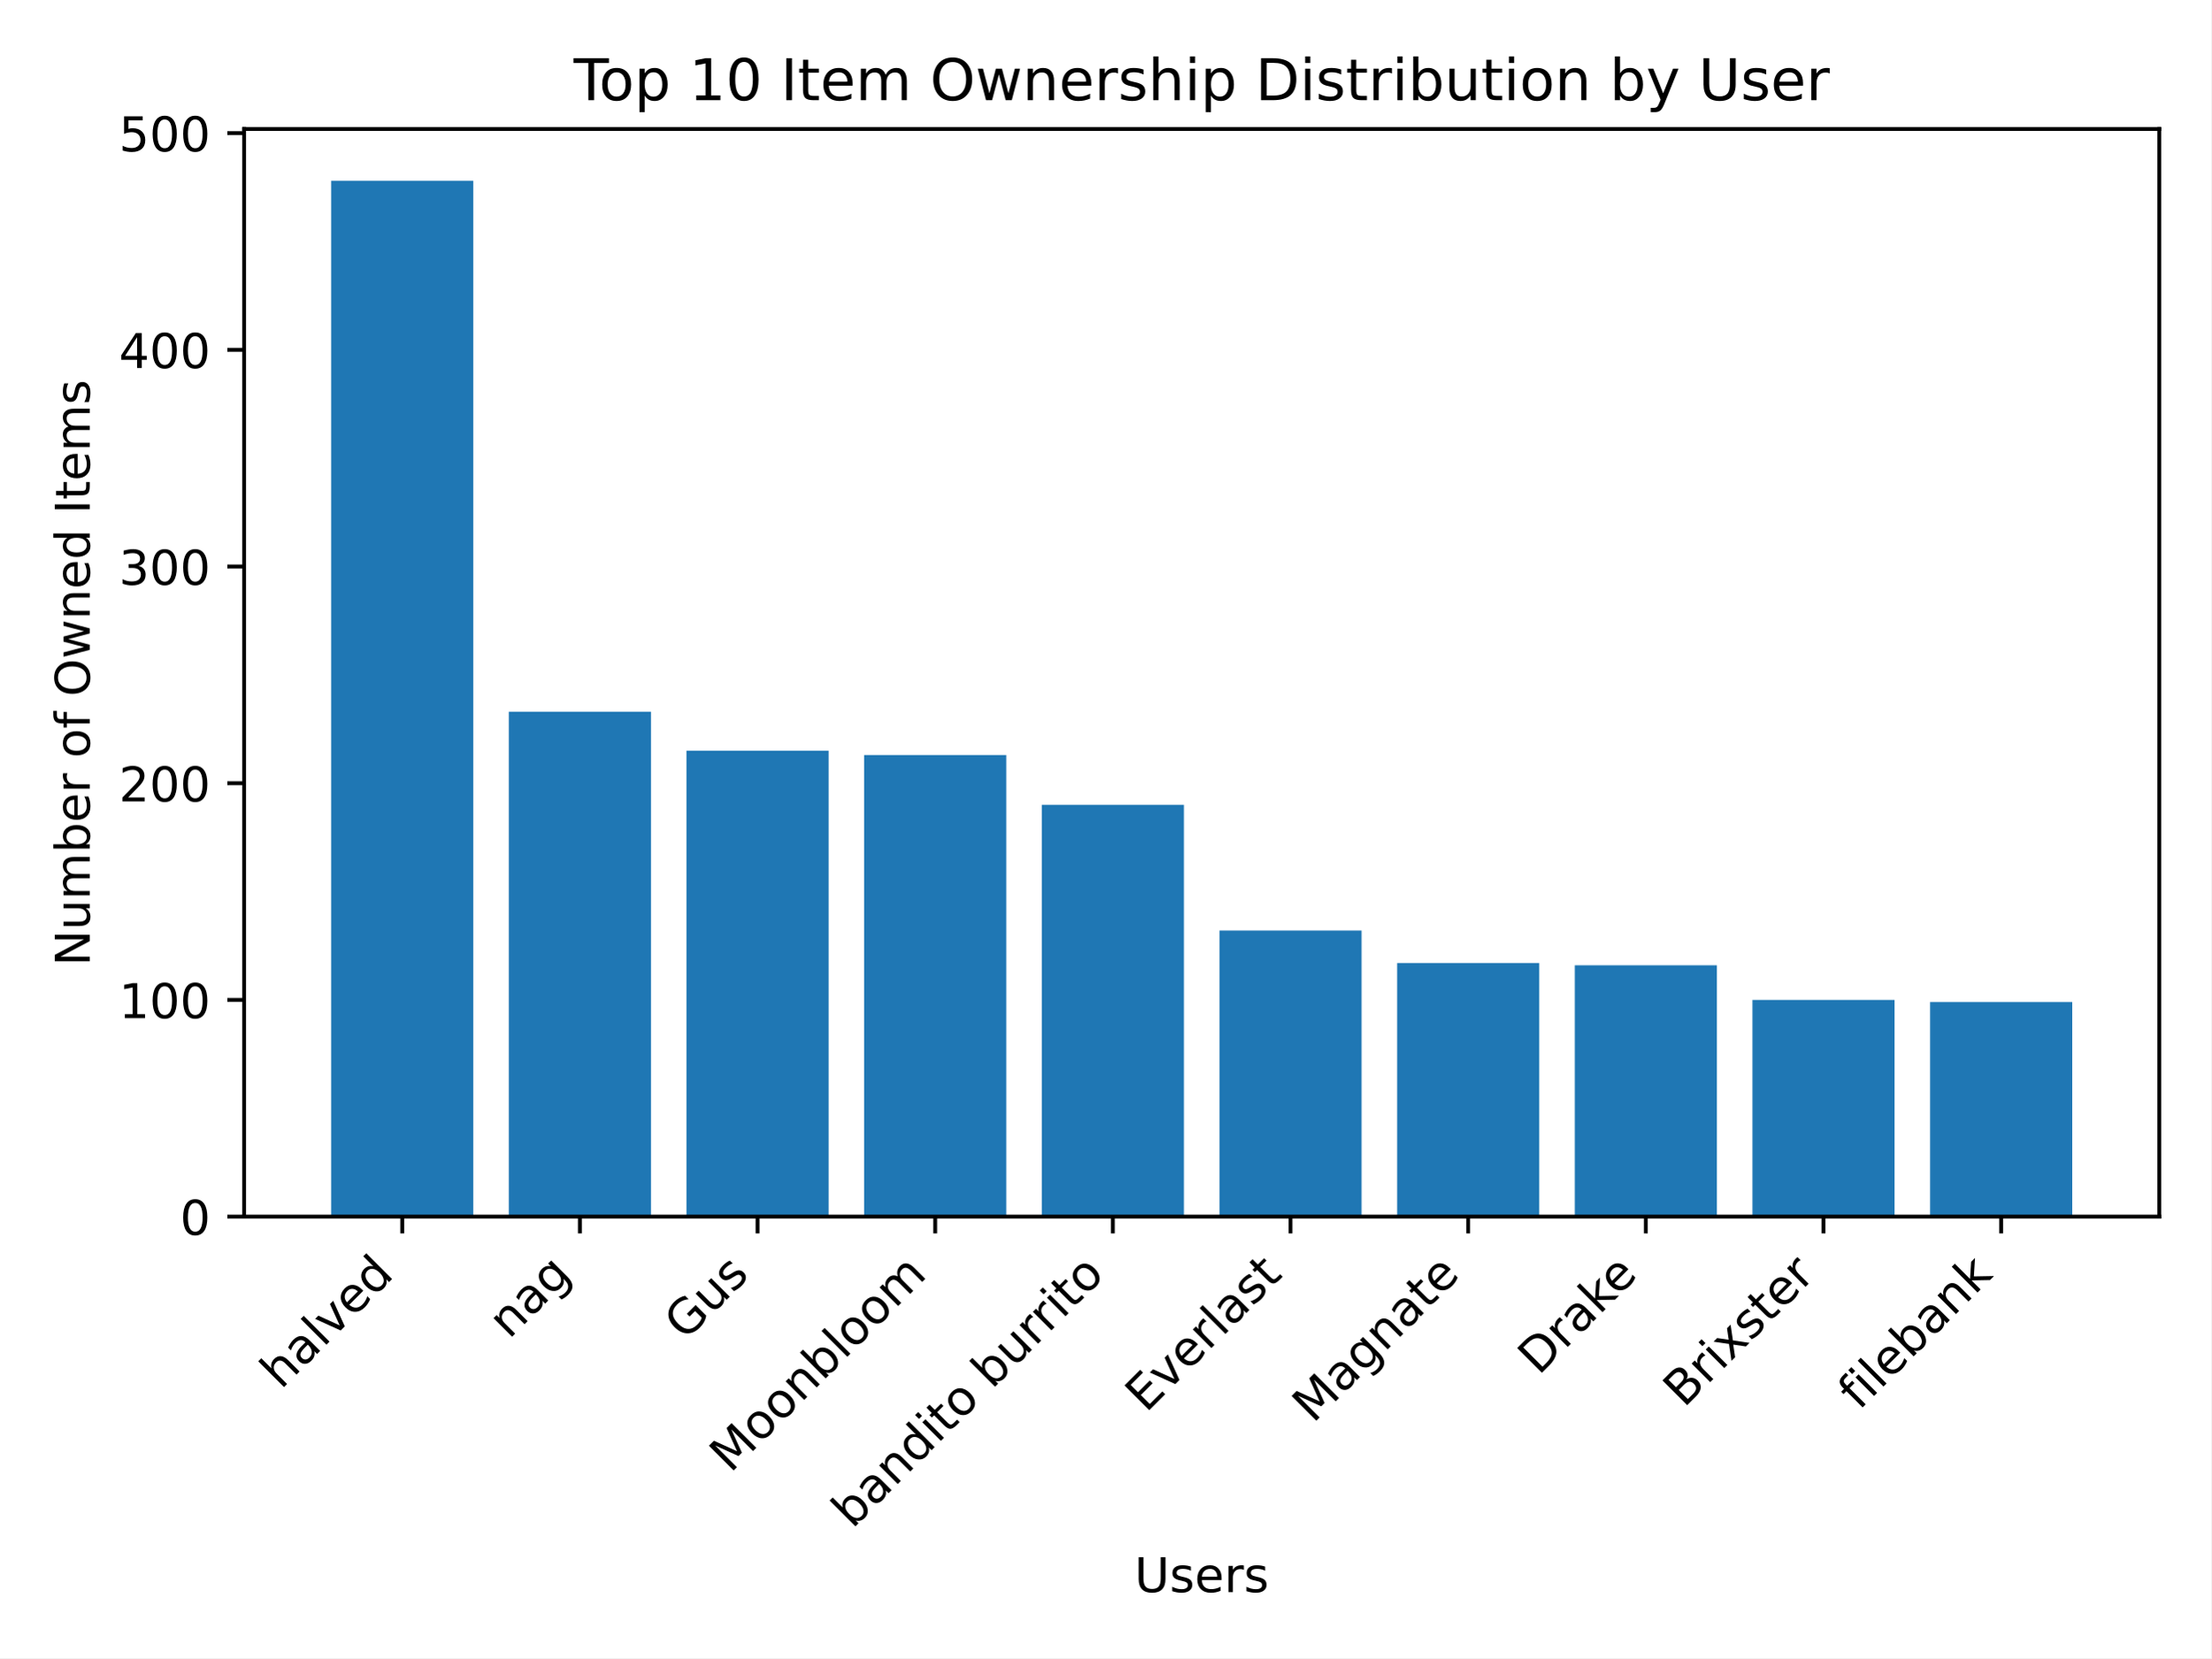
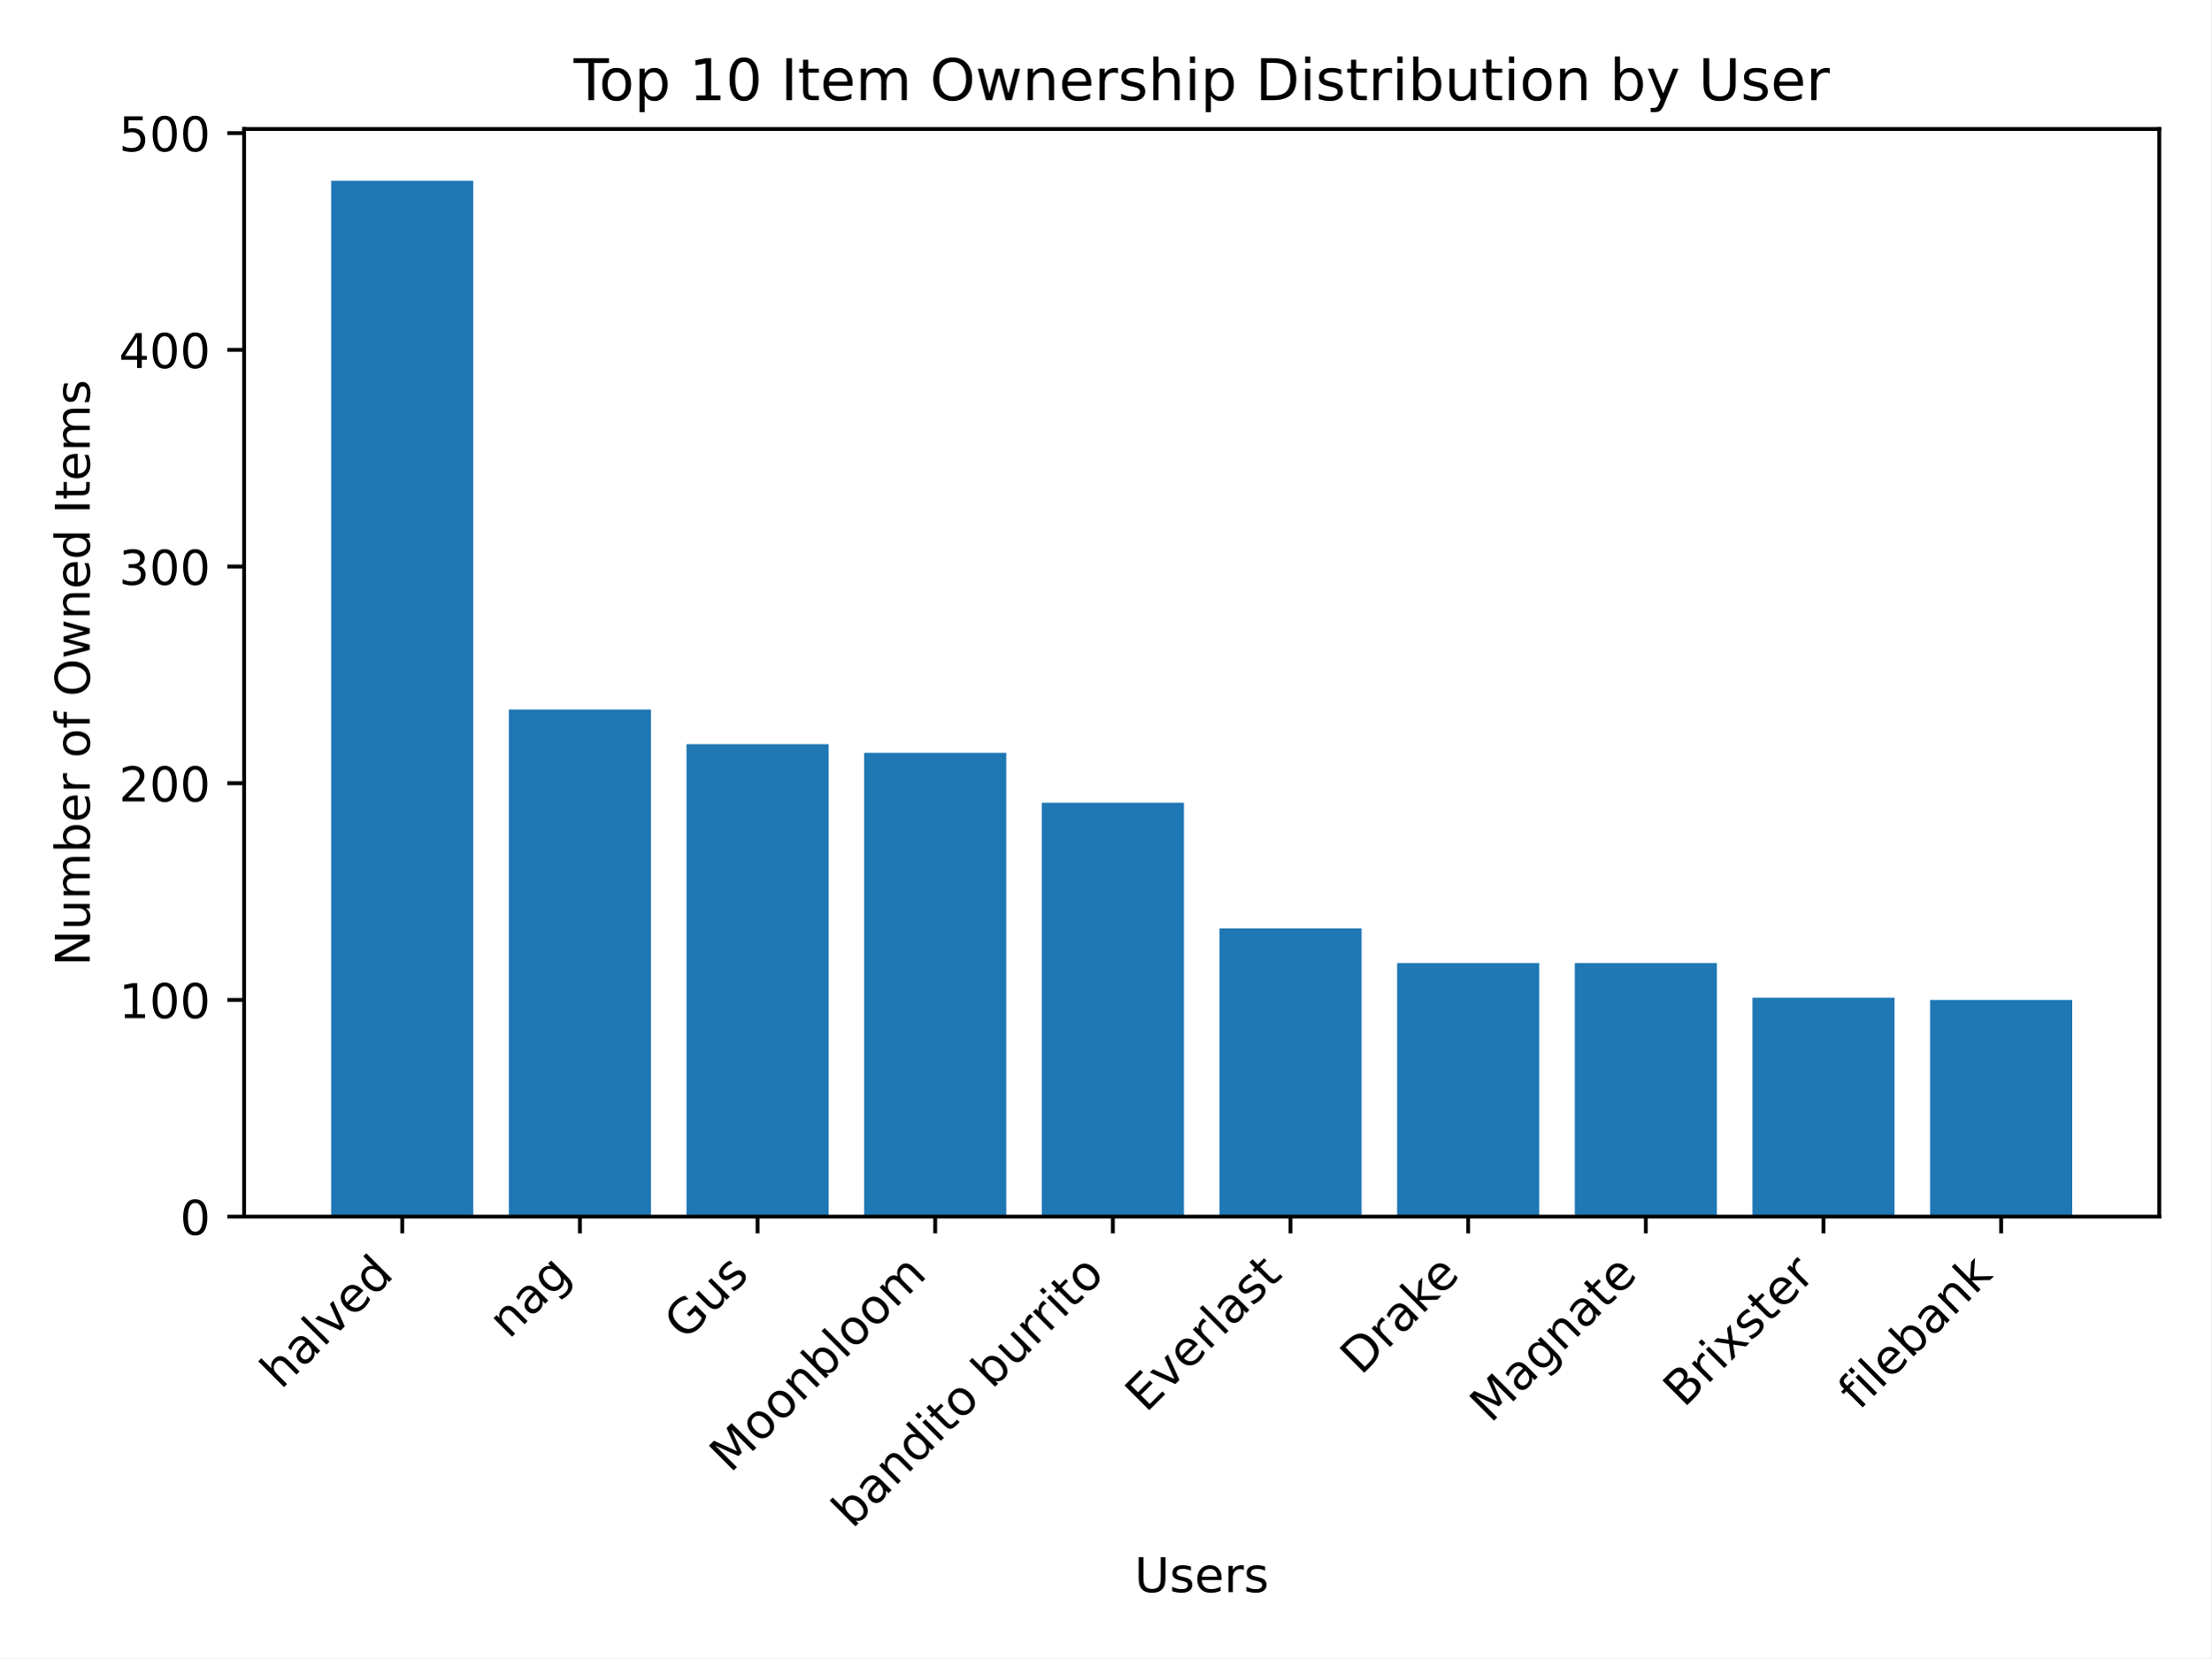
<svg xmlns="http://www.w3.org/2000/svg" xmlns:xlink="http://www.w3.org/1999/xlink" width="460.8pt" height="345.6pt" viewBox="0 0 460.8 345.6" version="1.1">
  <defs>
    <style type="text/css">*{stroke-linejoin: round; stroke-linecap: butt}</style>
  </defs>
  <g id="figure_1">
    <g id="patch_1">
      <path d="M 0 345.6  L 460.8 345.6  L 460.8 0  L 0 0  z " style="fill: #ffffff" />
    </g>
    <g id="axes_1">
      <g id="patch_2">
        <path d="M 50.87 253.581  L 450 253.581  L 450 26.88  L 50.87 26.88  z " style="fill: #ffffff" />
      </g>
      <g id="patch_3">
-         <path d="M 69.012 253.581  L 98.632 253.581  L 98.632 37.675  L 69.012 37.675  z " clip-path="url(#p60d375f897)" style="fill: #1f77b4" />
+         <path d="M 69.012 253.581  L 98.632 253.581  L 98.632 37.675  L 69.012 37.675  z " clip-path="url(#pa36ccc6bd6)" style="fill: #1f77b4" />
      </g>
      <g id="patch_4">
-         <path d="M 106.037 253.581  L 135.657 253.581  L 135.657 148.338  L 106.037 148.338  z " clip-path="url(#p60d375f897)" style="fill: #1f77b4" />
+         <path d="M 106.037 253.581  L 135.657 253.581  L 135.657 147.886  L 106.037 147.886  z " clip-path="url(#pa36ccc6bd6)" style="fill: #1f77b4" />
      </g>
      <g id="patch_5">
-         <path d="M 143.062 253.581  L 172.682 253.581  L 172.682 156.468  L 143.062 156.468  z " clip-path="url(#p60d375f897)" style="fill: #1f77b4" />
+         <path d="M 143.062 253.581  L 172.682 253.581  L 172.682 155.113  L 143.062 155.113  z " clip-path="url(#pa36ccc6bd6)" style="fill: #1f77b4" />
      </g>
      <g id="patch_6">
-         <path d="M 180.087 253.581  L 209.707 253.581  L 209.707 157.372  L 180.087 157.372  z " clip-path="url(#p60d375f897)" style="fill: #1f77b4" />
+         <path d="M 180.087 253.581  L 209.707 253.581  L 209.707 156.92  L 180.087 156.92  z " clip-path="url(#pa36ccc6bd6)" style="fill: #1f77b4" />
      </g>
      <g id="patch_7">
-         <path d="M 217.112 253.581  L 246.732 253.581  L 246.732 167.76  L 217.112 167.76  z " clip-path="url(#p60d375f897)" style="fill: #1f77b4" />
+         <path d="M 217.112 253.581  L 246.732 253.581  L 246.732 167.309  L 217.112 167.309  z " clip-path="url(#pa36ccc6bd6)" style="fill: #1f77b4" />
      </g>
      <g id="patch_8">
-         <path d="M 254.138 253.581  L 283.758 253.581  L 283.758 193.958  L 254.138 193.958  z " clip-path="url(#p60d375f897)" style="fill: #1f77b4" />
+         <path d="M 254.138 253.581  L 283.758 253.581  L 283.758 193.506  L 254.138 193.506  z " clip-path="url(#pa36ccc6bd6)" style="fill: #1f77b4" />
      </g>
      <g id="patch_9">
-         <path d="M 291.163 253.581  L 320.783 253.581  L 320.783 200.733  L 291.163 200.733  z " clip-path="url(#p60d375f897)" style="fill: #1f77b4" />
+         <path d="M 291.163 253.581  L 320.783 253.581  L 320.783 200.733  L 291.163 200.733  z " clip-path="url(#pa36ccc6bd6)" style="fill: #1f77b4" />
      </g>
      <g id="patch_10">
-         <path d="M 328.188 253.581  L 357.808 253.581  L 357.808 201.185  L 328.188 201.185  z " clip-path="url(#p60d375f897)" style="fill: #1f77b4" />
+         <path d="M 328.188 253.581  L 357.808 253.581  L 357.808 200.733  L 328.188 200.733  z " clip-path="url(#pa36ccc6bd6)" style="fill: #1f77b4" />
      </g>
      <g id="patch_11">
-         <path d="M 365.213 253.581  L 394.833 253.581  L 394.833 208.412  L 365.213 208.412  z " clip-path="url(#p60d375f897)" style="fill: #1f77b4" />
+         <path d="M 365.213 253.581  L 394.833 253.581  L 394.833 207.96  L 365.213 207.96  z " clip-path="url(#pa36ccc6bd6)" style="fill: #1f77b4" />
      </g>
      <g id="patch_12">
-         <path d="M 402.238 253.581  L 431.858 253.581  L 431.858 208.864  L 402.238 208.864  z " clip-path="url(#p60d375f897)" style="fill: #1f77b4" />
+         <path d="M 402.238 253.581  L 431.858 253.581  L 431.858 208.412  L 402.238 208.412  z " clip-path="url(#pa36ccc6bd6)" style="fill: #1f77b4" />
      </g>
      <g id="matplotlib.axis_1">
        <g id="xtick_1">
          <g id="line2d_1">
            <defs>
-               <path id="mb343e63c3e" d="M 0 0  L 0 3.5  " style="stroke: #000000; stroke-width: 0.8" />
+               <path id="m09bb394b79" d="M 0 0  L 0 3.5  " style="stroke: #000000; stroke-width: 0.8" />
            </defs>
            <g>
-               <use xlink:href="#mb343e63c3e" x="83.822" y="253.581" style="stroke: #000000; stroke-width: 0.8" />
+               <use xlink:href="#m09bb394b79" x="83.822" y="253.581" style="stroke: #000000; stroke-width: 0.8" />
            </g>
          </g>
          <g id="text_1">
            <g transform="translate(58.54764 289.7576) rotate(-45) scale(0.1 -0.1)">
              <defs>
                <path id="DejaVuSans-68" d="M 3513 2113  L 3513 0  L 2938 0  L 2938 2094  Q 2938 2591 2744 2837  Q 2550 3084 2163 3084  Q 1697 3084 1428 2787  Q 1159 2491 1159 1978  L 1159 0  L 581 0  L 581 4863  L 1159 4863  L 1159 2956  Q 1366 3272 1645 3428  Q 1925 3584 2291 3584  Q 2894 3584 3203 3211  Q 3513 2838 3513 2113  z " transform="scale(0.015625)" />
                <path id="DejaVuSans-61" d="M 2194 1759  Q 1497 1759 1228 1600  Q 959 1441 959 1056  Q 959 750 1161 570  Q 1363 391 1709 391  Q 2188 391 2477 730  Q 2766 1069 2766 1631  L 2766 1759  L 2194 1759  z M 3341 1997  L 3341 0  L 2766 0  L 2766 531  Q 2569 213 2275 61  Q 1981 -91 1556 -91  Q 1019 -91 701 211  Q 384 513 384 1019  Q 384 1609 779 1909  Q 1175 2209 1959 2209  L 2766 2209  L 2766 2266  Q 2766 2663 2505 2880  Q 2244 3097 1772 3097  Q 1472 3097 1187 3025  Q 903 2953 641 2809  L 641 3341  Q 956 3463 1253 3523  Q 1550 3584 1831 3584  Q 2591 3584 2966 3190  Q 3341 2797 3341 1997  z " transform="scale(0.015625)" />
                <path id="DejaVuSans-6c" d="M 603 4863  L 1178 4863  L 1178 0  L 603 0  L 603 4863  z " transform="scale(0.015625)" />
                <path id="DejaVuSans-76" d="M 191 3500  L 800 3500  L 1894 563  L 2988 3500  L 3597 3500  L 2284 0  L 1503 0  L 191 3500  z " transform="scale(0.015625)" />
                <path id="DejaVuSans-65" d="M 3597 1894  L 3597 1613  L 953 1613  Q 991 1019 1311 708  Q 1631 397 2203 397  Q 2534 397 2845 478  Q 3156 559 3463 722  L 3463 178  Q 3153 47 2828 -22  Q 2503 -91 2169 -91  Q 1331 -91 842 396  Q 353 884 353 1716  Q 353 2575 817 3079  Q 1281 3584 2069 3584  Q 2775 3584 3186 3129  Q 3597 2675 3597 1894  z M 3022 2063  Q 3016 2534 2758 2815  Q 2500 3097 2075 3097  Q 1594 3097 1305 2825  Q 1016 2553 972 2059  L 3022 2063  z " transform="scale(0.015625)" />
                <path id="DejaVuSans-64" d="M 2906 2969  L 2906 4863  L 3481 4863  L 3481 0  L 2906 0  L 2906 525  Q 2725 213 2448 61  Q 2172 -91 1784 -91  Q 1150 -91 751 415  Q 353 922 353 1747  Q 353 2572 751 3078  Q 1150 3584 1784 3584  Q 2172 3584 2448 3432  Q 2725 3281 2906 2969  z M 947 1747  Q 947 1113 1208 752  Q 1469 391 1925 391  Q 2381 391 2643 752  Q 2906 1113 2906 1747  Q 2906 2381 2643 2742  Q 2381 3103 1925 3103  Q 1469 3103 1208 2742  Q 947 2381 947 1747  z " transform="scale(0.015625)" />
              </defs>
              <use xlink:href="#DejaVuSans-68" />
              <use xlink:href="#DejaVuSans-61" x="63.379" />
              <use xlink:href="#DejaVuSans-6c" x="124.658" />
              <use xlink:href="#DejaVuSans-76" x="152.441" />
              <use xlink:href="#DejaVuSans-65" x="211.621" />
              <use xlink:href="#DejaVuSans-64" x="273.145" />
            </g>
          </g>
        </g>
        <g id="xtick_2">
          <g id="line2d_2">
            <g>
-               <use xlink:href="#mb343e63c3e" x="120.847" y="253.581" style="stroke: #000000; stroke-width: 0.8" />
+               <use xlink:href="#m09bb394b79" x="120.847" y="253.581" style="stroke: #000000; stroke-width: 0.8" />
            </g>
          </g>
          <g id="text_2">
            <g transform="translate(106.0732 279.257) rotate(-45) scale(0.1 -0.1)">
              <defs>
                <path id="DejaVuSans-6e" d="M 3513 2113  L 3513 0  L 2938 0  L 2938 2094  Q 2938 2591 2744 2837  Q 2550 3084 2163 3084  Q 1697 3084 1428 2787  Q 1159 2491 1159 1978  L 1159 0  L 581 0  L 581 3500  L 1159 3500  L 1159 2956  Q 1366 3272 1645 3428  Q 1925 3584 2291 3584  Q 2894 3584 3203 3211  Q 3513 2838 3513 2113  z " transform="scale(0.015625)" />
                <path id="DejaVuSans-67" d="M 2906 1791  Q 2906 2416 2648 2759  Q 2391 3103 1925 3103  Q 1463 3103 1205 2759  Q 947 2416 947 1791  Q 947 1169 1205 825  Q 1463 481 1925 481  Q 2391 481 2648 825  Q 2906 1169 2906 1791  z M 3481 434  Q 3481 -459 3084 -895  Q 2688 -1331 1869 -1331  Q 1566 -1331 1297 -1286  Q 1028 -1241 775 -1147  L 775 -588  Q 1028 -725 1275 -790  Q 1522 -856 1778 -856  Q 2344 -856 2625 -561  Q 2906 -266 2906 331  L 2906 616  Q 2728 306 2450 153  Q 2172 0 1784 0  Q 1141 0 747 490  Q 353 981 353 1791  Q 353 2603 747 3093  Q 1141 3584 1784 3584  Q 2172 3584 2450 3431  Q 2728 3278 2906 2969  L 2906 3500  L 3481 3500  L 3481 434  z " transform="scale(0.015625)" />
              </defs>
              <use xlink:href="#DejaVuSans-6e" />
              <use xlink:href="#DejaVuSans-61" x="63.379" />
              <use xlink:href="#DejaVuSans-67" x="124.658" />
            </g>
          </g>
        </g>
        <g id="xtick_3">
          <g id="line2d_3">
            <g>
-               <use xlink:href="#mb343e63c3e" x="157.872" y="253.581" style="stroke: #000000; stroke-width: 0.8" />
+               <use xlink:href="#m09bb394b79" x="157.872" y="253.581" style="stroke: #000000; stroke-width: 0.8" />
            </g>
          </g>
          <g id="text_3">
            <g transform="translate(142.758 279.5973) rotate(-45) scale(0.1 -0.1)">
              <defs>
                <path id="DejaVuSans-47" d="M 3809 666  L 3809 1919  L 2778 1919  L 2778 2438  L 4434 2438  L 4434 434  Q 4069 175 3628 42  Q 3188 -91 2688 -91  Q 1594 -91 976 548  Q 359 1188 359 2328  Q 359 3472 976 4111  Q 1594 4750 2688 4750  Q 3144 4750 3555 4637  Q 3966 4525 4313 4306  L 4313 3634  Q 3963 3931 3569 4081  Q 3175 4231 2741 4231  Q 1884 4231 1454 3753  Q 1025 3275 1025 2328  Q 1025 1384 1454 906  Q 1884 428 2741 428  Q 3075 428 3337 486  Q 3600 544 3809 666  z " transform="scale(0.015625)" />
                <path id="DejaVuSans-75" d="M 544 1381  L 544 3500  L 1119 3500  L 1119 1403  Q 1119 906 1312 657  Q 1506 409 1894 409  Q 2359 409 2629 706  Q 2900 1003 2900 1516  L 2900 3500  L 3475 3500  L 3475 0  L 2900 0  L 2900 538  Q 2691 219 2414 64  Q 2138 -91 1772 -91  Q 1169 -91 856 284  Q 544 659 544 1381  z M 1991 3584  L 1991 3584  z " transform="scale(0.015625)" />
                <path id="DejaVuSans-73" d="M 2834 3397  L 2834 2853  Q 2591 2978 2328 3040  Q 2066 3103 1784 3103  Q 1356 3103 1142 2972  Q 928 2841 928 2578  Q 928 2378 1081 2264  Q 1234 2150 1697 2047  L 1894 2003  Q 2506 1872 2764 1633  Q 3022 1394 3022 966  Q 3022 478 2636 193  Q 2250 -91 1575 -91  Q 1294 -91 989 -36  Q 684 19 347 128  L 347 722  Q 666 556 975 473  Q 1284 391 1588 391  Q 1994 391 2212 530  Q 2431 669 2431 922  Q 2431 1156 2273 1281  Q 2116 1406 1581 1522  L 1381 1569  Q 847 1681 609 1914  Q 372 2147 372 2553  Q 372 3047 722 3315  Q 1072 3584 1716 3584  Q 2034 3584 2315 3537  Q 2597 3491 2834 3397  z " transform="scale(0.015625)" />
              </defs>
              <use xlink:href="#DejaVuSans-47" />
              <use xlink:href="#DejaVuSans-75" x="77.49" />
              <use xlink:href="#DejaVuSans-73" x="140.869" />
            </g>
          </g>
        </g>
        <g id="xtick_4">
          <g id="line2d_4">
            <g>
-               <use xlink:href="#mb343e63c3e" x="194.897" y="253.581" style="stroke: #000000; stroke-width: 0.8" />
+               <use xlink:href="#m09bb394b79" x="194.897" y="253.581" style="stroke: #000000; stroke-width: 0.8" />
            </g>
          </g>
          <g id="text_4">
            <g transform="translate(152.197 307.1833) rotate(-45) scale(0.1 -0.1)">
              <defs>
                <path id="DejaVuSans-4d" d="M 628 4666  L 1569 4666  L 2759 1491  L 3956 4666  L 4897 4666  L 4897 0  L 4281 0  L 4281 4097  L 3078 897  L 2444 897  L 1241 4097  L 1241 0  L 628 0  L 628 4666  z " transform="scale(0.015625)" />
                <path id="DejaVuSans-6f" d="M 1959 3097  Q 1497 3097 1228 2736  Q 959 2375 959 1747  Q 959 1119 1226 758  Q 1494 397 1959 397  Q 2419 397 2687 759  Q 2956 1122 2956 1747  Q 2956 2369 2687 2733  Q 2419 3097 1959 3097  z M 1959 3584  Q 2709 3584 3137 3096  Q 3566 2609 3566 1747  Q 3566 888 3137 398  Q 2709 -91 1959 -91  Q 1206 -91 779 398  Q 353 888 353 1747  Q 353 2609 779 3096  Q 1206 3584 1959 3584  z " transform="scale(0.015625)" />
                <path id="DejaVuSans-62" d="M 3116 1747  Q 3116 2381 2855 2742  Q 2594 3103 2138 3103  Q 1681 3103 1420 2742  Q 1159 2381 1159 1747  Q 1159 1113 1420 752  Q 1681 391 2138 391  Q 2594 391 2855 752  Q 3116 1113 3116 1747  z M 1159 2969  Q 1341 3281 1617 3432  Q 1894 3584 2278 3584  Q 2916 3584 3314 3078  Q 3713 2572 3713 1747  Q 3713 922 3314 415  Q 2916 -91 2278 -91  Q 1894 -91 1617 61  Q 1341 213 1159 525  L 1159 0  L 581 0  L 581 4863  L 1159 4863  L 1159 2969  z " transform="scale(0.015625)" />
                <path id="DejaVuSans-6d" d="M 3328 2828  Q 3544 3216 3844 3400  Q 4144 3584 4550 3584  Q 5097 3584 5394 3201  Q 5691 2819 5691 2113  L 5691 0  L 5113 0  L 5113 2094  Q 5113 2597 4934 2840  Q 4756 3084 4391 3084  Q 3944 3084 3684 2787  Q 3425 2491 3425 1978  L 3425 0  L 2847 0  L 2847 2094  Q 2847 2600 2669 2842  Q 2491 3084 2119 3084  Q 1678 3084 1418 2786  Q 1159 2488 1159 1978  L 1159 0  L 581 0  L 581 3500  L 1159 3500  L 1159 2956  Q 1356 3278 1631 3431  Q 1906 3584 2284 3584  Q 2666 3584 2933 3390  Q 3200 3197 3328 2828  z " transform="scale(0.015625)" />
              </defs>
              <use xlink:href="#DejaVuSans-4d" />
              <use xlink:href="#DejaVuSans-6f" x="86.279" />
              <use xlink:href="#DejaVuSans-6f" x="147.461" />
              <use xlink:href="#DejaVuSans-6e" x="208.643" />
              <use xlink:href="#DejaVuSans-62" x="272.021" />
              <use xlink:href="#DejaVuSans-6c" x="335.498" />
              <use xlink:href="#DejaVuSans-6f" x="363.281" />
              <use xlink:href="#DejaVuSans-6f" x="424.463" />
              <use xlink:href="#DejaVuSans-6d" x="485.645" />
            </g>
          </g>
        </g>
        <g id="xtick_5">
          <g id="line2d_5">
            <g>
-               <use xlink:href="#mb343e63c3e" x="231.922" y="253.581" style="stroke: #000000; stroke-width: 0.8" />
+               <use xlink:href="#m09bb394b79" x="231.922" y="253.581" style="stroke: #000000; stroke-width: 0.8" />
            </g>
          </g>
          <g id="text_5">
            <g transform="translate(177.6255 318.7799) rotate(-45) scale(0.1 -0.1)">
              <defs>
                <path id="DejaVuSans-69" d="M 603 3500  L 1178 3500  L 1178 0  L 603 0  L 603 3500  z M 603 4863  L 1178 4863  L 1178 4134  L 603 4134  L 603 4863  z " transform="scale(0.015625)" />
                <path id="DejaVuSans-74" d="M 1172 4494  L 1172 3500  L 2356 3500  L 2356 3053  L 1172 3053  L 1172 1153  Q 1172 725 1289 603  Q 1406 481 1766 481  L 2356 481  L 2356 0  L 1766 0  Q 1100 0 847 248  Q 594 497 594 1153  L 594 3053  L 172 3053  L 172 3500  L 594 3500  L 594 4494  L 1172 4494  z " transform="scale(0.015625)" />
                <path id="DejaVuSans-20" transform="scale(0.015625)" />
                <path id="DejaVuSans-72" d="M 2631 2963  Q 2534 3019 2420 3045  Q 2306 3072 2169 3072  Q 1681 3072 1420 2755  Q 1159 2438 1159 1844  L 1159 0  L 581 0  L 581 3500  L 1159 3500  L 1159 2956  Q 1341 3275 1631 3429  Q 1922 3584 2338 3584  Q 2397 3584 2469 3576  Q 2541 3569 2628 3553  L 2631 2963  z " transform="scale(0.015625)" />
              </defs>
              <use xlink:href="#DejaVuSans-62" />
              <use xlink:href="#DejaVuSans-61" x="63.477" />
              <use xlink:href="#DejaVuSans-6e" x="124.756" />
              <use xlink:href="#DejaVuSans-64" x="188.135" />
              <use xlink:href="#DejaVuSans-69" x="251.611" />
              <use xlink:href="#DejaVuSans-74" x="279.395" />
              <use xlink:href="#DejaVuSans-6f" x="318.604" />
              <use xlink:href="#DejaVuSans-20" x="379.785" />
              <use xlink:href="#DejaVuSans-62" x="411.572" />
              <use xlink:href="#DejaVuSans-75" x="475.049" />
              <use xlink:href="#DejaVuSans-72" x="538.428" />
              <use xlink:href="#DejaVuSans-72" x="577.791" />
              <use xlink:href="#DejaVuSans-69" x="618.904" />
              <use xlink:href="#DejaVuSans-74" x="646.688" />
              <use xlink:href="#DejaVuSans-6f" x="685.896" />
            </g>
          </g>
        </g>
        <g id="xtick_6">
          <g id="line2d_6">
            <g>
-               <use xlink:href="#mb343e63c3e" x="268.948" y="253.581" style="stroke: #000000; stroke-width: 0.8" />
+               <use xlink:href="#m09bb394b79" x="268.948" y="253.581" style="stroke: #000000; stroke-width: 0.8" />
            </g>
          </g>
          <g id="text_6">
            <g transform="translate(238.8126 294.6178) rotate(-45) scale(0.1 -0.1)">
              <defs>
                <path id="DejaVuSans-45" d="M 628 4666  L 3578 4666  L 3578 4134  L 1259 4134  L 1259 2753  L 3481 2753  L 3481 2222  L 1259 2222  L 1259 531  L 3634 531  L 3634 0  L 628 0  L 628 4666  z " transform="scale(0.015625)" />
              </defs>
              <use xlink:href="#DejaVuSans-45" />
              <use xlink:href="#DejaVuSans-76" x="63.184" />
              <use xlink:href="#DejaVuSans-65" x="122.363" />
              <use xlink:href="#DejaVuSans-72" x="183.887" />
              <use xlink:href="#DejaVuSans-6c" x="225" />
              <use xlink:href="#DejaVuSans-61" x="252.783" />
              <use xlink:href="#DejaVuSans-73" x="314.062" />
              <use xlink:href="#DejaVuSans-74" x="366.162" />
            </g>
          </g>
        </g>
        <g id="xtick_7">
          <g id="line2d_7">
            <g>
-               <use xlink:href="#mb343e63c3e" x="305.973" y="253.581" style="stroke: #000000; stroke-width: 0.8" />
+               <use xlink:href="#m09bb394b79" x="305.973" y="253.581" style="stroke: #000000; stroke-width: 0.8" />
            </g>
          </g>
          <g id="text_7">
-             <g transform="translate(273.6412 296.8143) rotate(-45) scale(0.1 -0.1)">
+             <g transform="translate(283.628 286.8275) rotate(-45) scale(0.1 -0.1)">
+               <defs>
+                 <path id="DejaVuSans-44" d="M 1259 4147  L 1259 519  L 2022 519  Q 2988 519 3436 956  Q 3884 1394 3884 2338  Q 3884 3275 3436 3711  Q 2988 4147 2022 4147  L 1259 4147  z M 628 4666  L 1925 4666  Q 3281 4666 3915 4102  Q 4550 3538 4550 2338  Q 4550 1131 3912 565  Q 3275 0 1925 0  L 628 0  L 628 4666  z " transform="scale(0.015625)" />
+                 <path id="DejaVuSans-6b" d="M 581 4863  L 1159 4863  L 1159 1991  L 2875 3500  L 3609 3500  L 1753 1863  L 3688 0  L 2938 0  L 1159 1709  L 1159 0  L 581 0  L 581 4863  z " transform="scale(0.015625)" />
+               </defs>
+               <use xlink:href="#DejaVuSans-44" />
+               <use xlink:href="#DejaVuSans-72" x="77.002" />
+               <use xlink:href="#DejaVuSans-61" x="118.115" />
+               <use xlink:href="#DejaVuSans-6b" x="179.395" />
+               <use xlink:href="#DejaVuSans-65" x="233.68" />
+             </g>
+           </g>
+         </g>
+         <g id="xtick_8">
+           <g id="line2d_8">
+             <g>
+               <use xlink:href="#m09bb394b79" x="342.998" y="253.581" style="stroke: #000000; stroke-width: 0.8" />
+             </g>
+           </g>
+           <g id="text_8">
+             <g transform="translate(310.6663 296.8143) rotate(-45) scale(0.1 -0.1)">
              <use xlink:href="#DejaVuSans-4d" />
              <use xlink:href="#DejaVuSans-61" x="86.279" />
              <use xlink:href="#DejaVuSans-67" x="147.559" />
              <use xlink:href="#DejaVuSans-6e" x="211.035" />
              <use xlink:href="#DejaVuSans-61" x="274.414" />
              <use xlink:href="#DejaVuSans-74" x="335.693" />
              <use xlink:href="#DejaVuSans-65" x="374.902" />
            </g>
          </g>
        </g>
-         <g id="xtick_8">
-           <g id="line2d_8">
-             <g>
-               <use xlink:href="#mb343e63c3e" x="342.998" y="253.581" style="stroke: #000000; stroke-width: 0.8" />
-             </g>
-           </g>
-           <g id="text_8">
-             <g transform="translate(320.653 286.8275) rotate(-45) scale(0.1 -0.1)">
-               <defs>
-                 <path id="DejaVuSans-44" d="M 1259 4147  L 1259 519  L 2022 519  Q 2988 519 3436 956  Q 3884 1394 3884 2338  Q 3884 3275 3436 3711  Q 2988 4147 2022 4147  L 1259 4147  z M 628 4666  L 1925 4666  Q 3281 4666 3915 4102  Q 4550 3538 4550 2338  Q 4550 1131 3912 565  Q 3275 0 1925 0  L 628 0  L 628 4666  z " transform="scale(0.015625)" />
-                 <path id="DejaVuSans-6b" d="M 581 4863  L 1159 4863  L 1159 1991  L 2875 3500  L 3609 3500  L 1753 1863  L 3688 0  L 2938 0  L 1159 1709  L 1159 0  L 581 0  L 581 4863  z " transform="scale(0.015625)" />
-               </defs>
-               <use xlink:href="#DejaVuSans-44" />
-               <use xlink:href="#DejaVuSans-72" x="77.002" />
-               <use xlink:href="#DejaVuSans-61" x="118.115" />
-               <use xlink:href="#DejaVuSans-6b" x="179.395" />
-               <use xlink:href="#DejaVuSans-65" x="233.68" />
-             </g>
-           </g>
-         </g>
        <g id="xtick_9">
          <g id="line2d_9">
            <g>
-               <use xlink:href="#mb343e63c3e" x="380.023" y="253.581" style="stroke: #000000; stroke-width: 0.8" />
+               <use xlink:href="#m09bb394b79" x="380.023" y="253.581" style="stroke: #000000; stroke-width: 0.8" />
            </g>
          </g>
          <g id="text_9">
            <g transform="translate(350.9307 293.5748) rotate(-45) scale(0.1 -0.1)">
              <defs>
                <path id="DejaVuSans-42" d="M 1259 2228  L 1259 519  L 2272 519  Q 2781 519 3026 730  Q 3272 941 3272 1375  Q 3272 1813 3026 2020  Q 2781 2228 2272 2228  L 1259 2228  z M 1259 4147  L 1259 2741  L 2194 2741  Q 2656 2741 2882 2914  Q 3109 3088 3109 3444  Q 3109 3797 2882 3972  Q 2656 4147 2194 4147  L 1259 4147  z M 628 4666  L 2241 4666  Q 2963 4666 3353 4366  Q 3744 4066 3744 3513  Q 3744 3084 3544 2831  Q 3344 2578 2956 2516  Q 3422 2416 3680 2098  Q 3938 1781 3938 1306  Q 3938 681 3513 340  Q 3088 0 2303 0  L 628 0  L 628 4666  z " transform="scale(0.015625)" />
                <path id="DejaVuSans-78" d="M 3513 3500  L 2247 1797  L 3578 0  L 2900 0  L 1881 1375  L 863 0  L 184 0  L 1544 1831  L 300 3500  L 978 3500  L 1906 2253  L 2834 3500  L 3513 3500  z " transform="scale(0.015625)" />
              </defs>
              <use xlink:href="#DejaVuSans-42" />
              <use xlink:href="#DejaVuSans-72" x="68.604" />
              <use xlink:href="#DejaVuSans-69" x="109.717" />
              <use xlink:href="#DejaVuSans-78" x="137.5" />
              <use xlink:href="#DejaVuSans-73" x="196.68" />
              <use xlink:href="#DejaVuSans-74" x="248.779" />
              <use xlink:href="#DejaVuSans-65" x="287.988" />
              <use xlink:href="#DejaVuSans-72" x="349.512" />
            </g>
          </g>
        </g>
        <g id="xtick_10">
          <g id="line2d_10">
            <g>
-               <use xlink:href="#mb343e63c3e" x="417.048" y="253.581" style="stroke: #000000; stroke-width: 0.8" />
+               <use xlink:href="#m09bb394b79" x="417.048" y="253.581" style="stroke: #000000; stroke-width: 0.8" />
            </g>
          </g>
          <g id="text_10">
            <g transform="translate(387.41 294.1206) rotate(-45) scale(0.1 -0.1)">
              <defs>
                <path id="DejaVuSans-66" d="M 2375 4863  L 2375 4384  L 1825 4384  Q 1516 4384 1395 4259  Q 1275 4134 1275 3809  L 1275 3500  L 2222 3500  L 2222 3053  L 1275 3053  L 1275 0  L 697 0  L 697 3053  L 147 3053  L 147 3500  L 697 3500  L 697 3744  Q 697 4328 969 4595  Q 1241 4863 1831 4863  L 2375 4863  z " transform="scale(0.015625)" />
              </defs>
              <use xlink:href="#DejaVuSans-66" />
              <use xlink:href="#DejaVuSans-69" x="35.205" />
              <use xlink:href="#DejaVuSans-6c" x="62.988" />
              <use xlink:href="#DejaVuSans-65" x="90.771" />
              <use xlink:href="#DejaVuSans-62" x="152.295" />
              <use xlink:href="#DejaVuSans-61" x="215.771" />
              <use xlink:href="#DejaVuSans-6e" x="277.051" />
              <use xlink:href="#DejaVuSans-6b" x="340.43" />
            </g>
          </g>
        </g>
        <g id="text_11">
          <g transform="translate(236.4342 331.8489) scale(0.1 -0.1)">
            <defs>
              <path id="DejaVuSans-55" d="M 556 4666  L 1191 4666  L 1191 1831  Q 1191 1081 1462 751  Q 1734 422 2344 422  Q 2950 422 3222 751  Q 3494 1081 3494 1831  L 3494 4666  L 4128 4666  L 4128 1753  Q 4128 841 3676 375  Q 3225 -91 2344 -91  Q 1459 -91 1007 375  Q 556 841 556 1753  L 556 4666  z " transform="scale(0.015625)" />
            </defs>
            <use xlink:href="#DejaVuSans-55" />
            <use xlink:href="#DejaVuSans-73" x="73.193" />
            <use xlink:href="#DejaVuSans-65" x="125.293" />
            <use xlink:href="#DejaVuSans-72" x="186.816" />
            <use xlink:href="#DejaVuSans-73" x="227.93" />
          </g>
        </g>
      </g>
      <g id="matplotlib.axis_2">
        <g id="ytick_1">
          <g id="line2d_11">
            <defs>
-               <path id="m68ee5ea99e" d="M 0 0  L -3.5 0  " style="stroke: #000000; stroke-width: 0.8" />
+               <path id="mded9292730" d="M 0 0  L -3.5 0  " style="stroke: #000000; stroke-width: 0.8" />
            </defs>
            <g>
-               <use xlink:href="#m68ee5ea99e" x="50.87" y="253.581" style="stroke: #000000; stroke-width: 0.8" />
+               <use xlink:href="#mded9292730" x="50.87" y="253.581" style="stroke: #000000; stroke-width: 0.8" />
            </g>
          </g>
          <g id="text_12">
            <g transform="translate(37.5075 257.3798) scale(0.1 -0.1)">
              <defs>
                <path id="DejaVuSans-30" d="M 2034 4250  Q 1547 4250 1301 3770  Q 1056 3291 1056 2328  Q 1056 1369 1301 889  Q 1547 409 2034 409  Q 2525 409 2770 889  Q 3016 1369 3016 2328  Q 3016 3291 2770 3770  Q 2525 4250 2034 4250  z M 2034 4750  Q 2819 4750 3233 4129  Q 3647 3509 3647 2328  Q 3647 1150 3233 529  Q 2819 -91 2034 -91  Q 1250 -91 836 529  Q 422 1150 422 2328  Q 422 3509 836 4129  Q 1250 4750 2034 4750  z " transform="scale(0.015625)" />
              </defs>
              <use xlink:href="#DejaVuSans-30" />
            </g>
          </g>
        </g>
        <g id="ytick_2">
          <g id="line2d_12">
            <g>
-               <use xlink:href="#m68ee5ea99e" x="50.87" y="208.412" style="stroke: #000000; stroke-width: 0.8" />
+               <use xlink:href="#mded9292730" x="50.87" y="208.412" style="stroke: #000000; stroke-width: 0.8" />
            </g>
          </g>
          <g id="text_13">
            <g transform="translate(24.7825 212.2113) scale(0.1 -0.1)">
              <defs>
                <path id="DejaVuSans-31" d="M 794 531  L 1825 531  L 1825 4091  L 703 3866  L 703 4441  L 1819 4666  L 2450 4666  L 2450 531  L 3481 531  L 3481 0  L 794 0  L 794 531  z " transform="scale(0.015625)" />
              </defs>
              <use xlink:href="#DejaVuSans-31" />
              <use xlink:href="#DejaVuSans-30" x="63.623" />
              <use xlink:href="#DejaVuSans-30" x="127.246" />
            </g>
          </g>
        </g>
        <g id="ytick_3">
          <g id="line2d_13">
            <g>
-               <use xlink:href="#m68ee5ea99e" x="50.87" y="163.244" style="stroke: #000000; stroke-width: 0.8" />
+               <use xlink:href="#mded9292730" x="50.87" y="163.244" style="stroke: #000000; stroke-width: 0.8" />
            </g>
          </g>
          <g id="text_14">
            <g transform="translate(24.7825 167.0428) scale(0.1 -0.1)">
              <defs>
                <path id="DejaVuSans-32" d="M 1228 531  L 3431 531  L 3431 0  L 469 0  L 469 531  Q 828 903 1448 1529  Q 2069 2156 2228 2338  Q 2531 2678 2651 2914  Q 2772 3150 2772 3378  Q 2772 3750 2511 3984  Q 2250 4219 1831 4219  Q 1534 4219 1204 4116  Q 875 4013 500 3803  L 500 4441  Q 881 4594 1212 4672  Q 1544 4750 1819 4750  Q 2544 4750 2975 4387  Q 3406 4025 3406 3419  Q 3406 3131 3298 2873  Q 3191 2616 2906 2266  Q 2828 2175 2409 1742  Q 1991 1309 1228 531  z " transform="scale(0.015625)" />
              </defs>
              <use xlink:href="#DejaVuSans-32" />
              <use xlink:href="#DejaVuSans-30" x="63.623" />
              <use xlink:href="#DejaVuSans-30" x="127.246" />
            </g>
          </g>
        </g>
        <g id="ytick_4">
          <g id="line2d_14">
            <g>
-               <use xlink:href="#m68ee5ea99e" x="50.87" y="118.075" style="stroke: #000000; stroke-width: 0.8" />
+               <use xlink:href="#mded9292730" x="50.87" y="118.075" style="stroke: #000000; stroke-width: 0.8" />
            </g>
          </g>
          <g id="text_15">
            <g transform="translate(24.7825 121.8744) scale(0.1 -0.1)">
              <defs>
                <path id="DejaVuSans-33" d="M 2597 2516  Q 3050 2419 3304 2112  Q 3559 1806 3559 1356  Q 3559 666 3084 287  Q 2609 -91 1734 -91  Q 1441 -91 1130 -33  Q 819 25 488 141  L 488 750  Q 750 597 1062 519  Q 1375 441 1716 441  Q 2309 441 2620 675  Q 2931 909 2931 1356  Q 2931 1769 2642 2001  Q 2353 2234 1838 2234  L 1294 2234  L 1294 2753  L 1863 2753  Q 2328 2753 2575 2939  Q 2822 3125 2822 3475  Q 2822 3834 2567 4026  Q 2313 4219 1838 4219  Q 1578 4219 1281 4162  Q 984 4106 628 3988  L 628 4550  Q 988 4650 1302 4700  Q 1616 4750 1894 4750  Q 2613 4750 3031 4423  Q 3450 4097 3450 3541  Q 3450 3153 3228 2886  Q 3006 2619 2597 2516  z " transform="scale(0.015625)" />
              </defs>
              <use xlink:href="#DejaVuSans-33" />
              <use xlink:href="#DejaVuSans-30" x="63.623" />
              <use xlink:href="#DejaVuSans-30" x="127.246" />
            </g>
          </g>
        </g>
        <g id="ytick_5">
          <g id="line2d_15">
            <g>
-               <use xlink:href="#m68ee5ea99e" x="50.87" y="72.907" style="stroke: #000000; stroke-width: 0.8" />
+               <use xlink:href="#mded9292730" x="50.87" y="72.907" style="stroke: #000000; stroke-width: 0.8" />
            </g>
          </g>
          <g id="text_16">
            <g transform="translate(24.7825 76.70589) scale(0.1 -0.1)">
              <defs>
                <path id="DejaVuSans-34" d="M 2419 4116  L 825 1625  L 2419 1625  L 2419 4116  z M 2253 4666  L 3047 4666  L 3047 1625  L 3713 1625  L 3713 1100  L 3047 1100  L 3047 0  L 2419 0  L 2419 1100  L 313 1100  L 313 1709  L 2253 4666  z " transform="scale(0.015625)" />
              </defs>
              <use xlink:href="#DejaVuSans-34" />
              <use xlink:href="#DejaVuSans-30" x="63.623" />
              <use xlink:href="#DejaVuSans-30" x="127.246" />
            </g>
          </g>
        </g>
        <g id="ytick_6">
          <g id="line2d_16">
            <g>
-               <use xlink:href="#m68ee5ea99e" x="50.87" y="27.738" style="stroke: #000000; stroke-width: 0.8" />
+               <use xlink:href="#mded9292730" x="50.87" y="27.738" style="stroke: #000000; stroke-width: 0.8" />
            </g>
          </g>
          <g id="text_17">
            <g transform="translate(24.7825 31.53742) scale(0.1 -0.1)">
              <defs>
                <path id="DejaVuSans-35" d="M 691 4666  L 3169 4666  L 3169 4134  L 1269 4134  L 1269 2991  Q 1406 3038 1543 3061  Q 1681 3084 1819 3084  Q 2600 3084 3056 2656  Q 3513 2228 3513 1497  Q 3513 744 3044 326  Q 2575 -91 1722 -91  Q 1428 -91 1123 -41  Q 819 9 494 109  L 494 744  Q 775 591 1075 516  Q 1375 441 1709 441  Q 2250 441 2565 725  Q 2881 1009 2881 1497  Q 2881 1984 2565 2268  Q 2250 2553 1709 2553  Q 1456 2553 1204 2497  Q 953 2441 691 2322  L 691 4666  z " transform="scale(0.015625)" />
              </defs>
              <use xlink:href="#DejaVuSans-35" />
              <use xlink:href="#DejaVuSans-30" x="63.623" />
              <use xlink:href="#DejaVuSans-30" x="127.246" />
            </g>
          </g>
        </g>
        <g id="text_18">
          <g transform="translate(18.70281 201.3342) rotate(-90) scale(0.1 -0.1)">
            <defs>
              <path id="DejaVuSans-4e" d="M 628 4666  L 1478 4666  L 3547 763  L 3547 4666  L 4159 4666  L 4159 0  L 3309 0  L 1241 3903  L 1241 0  L 628 0  L 628 4666  z " transform="scale(0.015625)" />
              <path id="DejaVuSans-4f" d="M 2522 4238  Q 1834 4238 1429 3725  Q 1025 3213 1025 2328  Q 1025 1447 1429 934  Q 1834 422 2522 422  Q 3209 422 3611 934  Q 4013 1447 4013 2328  Q 4013 3213 3611 3725  Q 3209 4238 2522 4238  z M 2522 4750  Q 3503 4750 4090 4092  Q 4678 3434 4678 2328  Q 4678 1225 4090 567  Q 3503 -91 2522 -91  Q 1538 -91 948 565  Q 359 1222 359 2328  Q 359 3434 948 4092  Q 1538 4750 2522 4750  z " transform="scale(0.015625)" />
              <path id="DejaVuSans-77" d="M 269 3500  L 844 3500  L 1563 769  L 2278 3500  L 2956 3500  L 3675 769  L 4391 3500  L 4966 3500  L 4050 0  L 3372 0  L 2619 2869  L 1863 0  L 1184 0  L 269 3500  z " transform="scale(0.015625)" />
              <path id="DejaVuSans-49" d="M 628 4666  L 1259 4666  L 1259 0  L 628 0  L 628 4666  z " transform="scale(0.015625)" />
            </defs>
            <use xlink:href="#DejaVuSans-4e" />
            <use xlink:href="#DejaVuSans-75" x="74.805" />
            <use xlink:href="#DejaVuSans-6d" x="138.184" />
            <use xlink:href="#DejaVuSans-62" x="235.596" />
            <use xlink:href="#DejaVuSans-65" x="299.072" />
            <use xlink:href="#DejaVuSans-72" x="360.596" />
            <use xlink:href="#DejaVuSans-20" x="401.709" />
            <use xlink:href="#DejaVuSans-6f" x="433.496" />
            <use xlink:href="#DejaVuSans-66" x="494.678" />
            <use xlink:href="#DejaVuSans-20" x="529.883" />
            <use xlink:href="#DejaVuSans-4f" x="561.67" />
            <use xlink:href="#DejaVuSans-77" x="640.381" />
            <use xlink:href="#DejaVuSans-6e" x="722.168" />
            <use xlink:href="#DejaVuSans-65" x="785.547" />
            <use xlink:href="#DejaVuSans-64" x="847.07" />
            <use xlink:href="#DejaVuSans-20" x="910.547" />
            <use xlink:href="#DejaVuSans-49" x="942.334" />
            <use xlink:href="#DejaVuSans-74" x="971.826" />
            <use xlink:href="#DejaVuSans-65" x="1011.035" />
            <use xlink:href="#DejaVuSans-6d" x="1072.559" />
            <use xlink:href="#DejaVuSans-73" x="1169.971" />
          </g>
        </g>
      </g>
      <g id="patch_13">
        <path d="M 50.87 253.581  L 50.87 26.88  " style="fill: none; stroke: #000000; stroke-width: 0.8; stroke-linejoin: miter; stroke-linecap: square" />
      </g>
      <g id="patch_14">
        <path d="M 450 253.581  L 450 26.88  " style="fill: none; stroke: #000000; stroke-width: 0.8; stroke-linejoin: miter; stroke-linecap: square" />
      </g>
      <g id="patch_15">
        <path d="M 50.87 253.581  L 450 253.581  " style="fill: none; stroke: #000000; stroke-width: 0.8; stroke-linejoin: miter; stroke-linecap: square" />
      </g>
      <g id="patch_16">
        <path d="M 50.87 26.88  L 450 26.88  " style="fill: none; stroke: #000000; stroke-width: 0.8; stroke-linejoin: miter; stroke-linecap: square" />
      </g>
      <g id="text_19">
        <g transform="translate(119.5422 20.88) scale(0.12 -0.12)">
          <defs>
            <path id="DejaVuSans-54" d="M -19 4666  L 3928 4666  L 3928 4134  L 2272 4134  L 2272 0  L 1638 0  L 1638 4134  L -19 4134  L -19 4666  z " transform="scale(0.015625)" />
            <path id="DejaVuSans-70" d="M 1159 525  L 1159 -1331  L 581 -1331  L 581 3500  L 1159 3500  L 1159 2969  Q 1341 3281 1617 3432  Q 1894 3584 2278 3584  Q 2916 3584 3314 3078  Q 3713 2572 3713 1747  Q 3713 922 3314 415  Q 2916 -91 2278 -91  Q 1894 -91 1617 61  Q 1341 213 1159 525  z M 3116 1747  Q 3116 2381 2855 2742  Q 2594 3103 2138 3103  Q 1681 3103 1420 2742  Q 1159 2381 1159 1747  Q 1159 1113 1420 752  Q 1681 391 2138 391  Q 2594 391 2855 752  Q 3116 1113 3116 1747  z " transform="scale(0.015625)" />
            <path id="DejaVuSans-79" d="M 2059 -325  Q 1816 -950 1584 -1140  Q 1353 -1331 966 -1331  L 506 -1331  L 506 -850  L 844 -850  Q 1081 -850 1212 -737  Q 1344 -625 1503 -206  L 1606 56  L 191 3500  L 800 3500  L 1894 763  L 2988 3500  L 3597 3500  L 2059 -325  z " transform="scale(0.015625)" />
          </defs>
          <use xlink:href="#DejaVuSans-54" />
          <use xlink:href="#DejaVuSans-6f" x="44.084" />
          <use xlink:href="#DejaVuSans-70" x="105.266" />
          <use xlink:href="#DejaVuSans-20" x="168.742" />
          <use xlink:href="#DejaVuSans-31" x="200.529" />
          <use xlink:href="#DejaVuSans-30" x="264.152" />
          <use xlink:href="#DejaVuSans-20" x="327.775" />
          <use xlink:href="#DejaVuSans-49" x="359.562" />
          <use xlink:href="#DejaVuSans-74" x="389.055" />
          <use xlink:href="#DejaVuSans-65" x="428.264" />
          <use xlink:href="#DejaVuSans-6d" x="489.787" />
          <use xlink:href="#DejaVuSans-20" x="587.199" />
          <use xlink:href="#DejaVuSans-4f" x="618.986" />
          <use xlink:href="#DejaVuSans-77" x="697.697" />
          <use xlink:href="#DejaVuSans-6e" x="779.484" />
          <use xlink:href="#DejaVuSans-65" x="842.863" />
          <use xlink:href="#DejaVuSans-72" x="904.387" />
          <use xlink:href="#DejaVuSans-73" x="945.5" />
          <use xlink:href="#DejaVuSans-68" x="997.6" />
          <use xlink:href="#DejaVuSans-69" x="1060.979" />
          <use xlink:href="#DejaVuSans-70" x="1088.762" />
          <use xlink:href="#DejaVuSans-20" x="1152.238" />
          <use xlink:href="#DejaVuSans-44" x="1184.025" />
          <use xlink:href="#DejaVuSans-69" x="1261.027" />
          <use xlink:href="#DejaVuSans-73" x="1288.811" />
          <use xlink:href="#DejaVuSans-74" x="1340.91" />
          <use xlink:href="#DejaVuSans-72" x="1380.119" />
          <use xlink:href="#DejaVuSans-69" x="1421.232" />
          <use xlink:href="#DejaVuSans-62" x="1449.016" />
          <use xlink:href="#DejaVuSans-75" x="1512.492" />
          <use xlink:href="#DejaVuSans-74" x="1575.871" />
          <use xlink:href="#DejaVuSans-69" x="1615.08" />
          <use xlink:href="#DejaVuSans-6f" x="1642.863" />
          <use xlink:href="#DejaVuSans-6e" x="1704.045" />
          <use xlink:href="#DejaVuSans-20" x="1767.424" />
          <use xlink:href="#DejaVuSans-62" x="1799.211" />
          <use xlink:href="#DejaVuSans-79" x="1862.688" />
          <use xlink:href="#DejaVuSans-20" x="1921.867" />
          <use xlink:href="#DejaVuSans-55" x="1953.654" />
          <use xlink:href="#DejaVuSans-73" x="2026.848" />
          <use xlink:href="#DejaVuSans-65" x="2078.947" />
          <use xlink:href="#DejaVuSans-72" x="2140.471" />
        </g>
      </g>
    </g>
  </g>
  <defs>
-     <clipPath id="p60d375f897">
+     <clipPath id="pa36ccc6bd6">
      <rect x="50.87" y="26.88" width="399.13" height="226.701" />
    </clipPath>
  </defs>
</svg>
